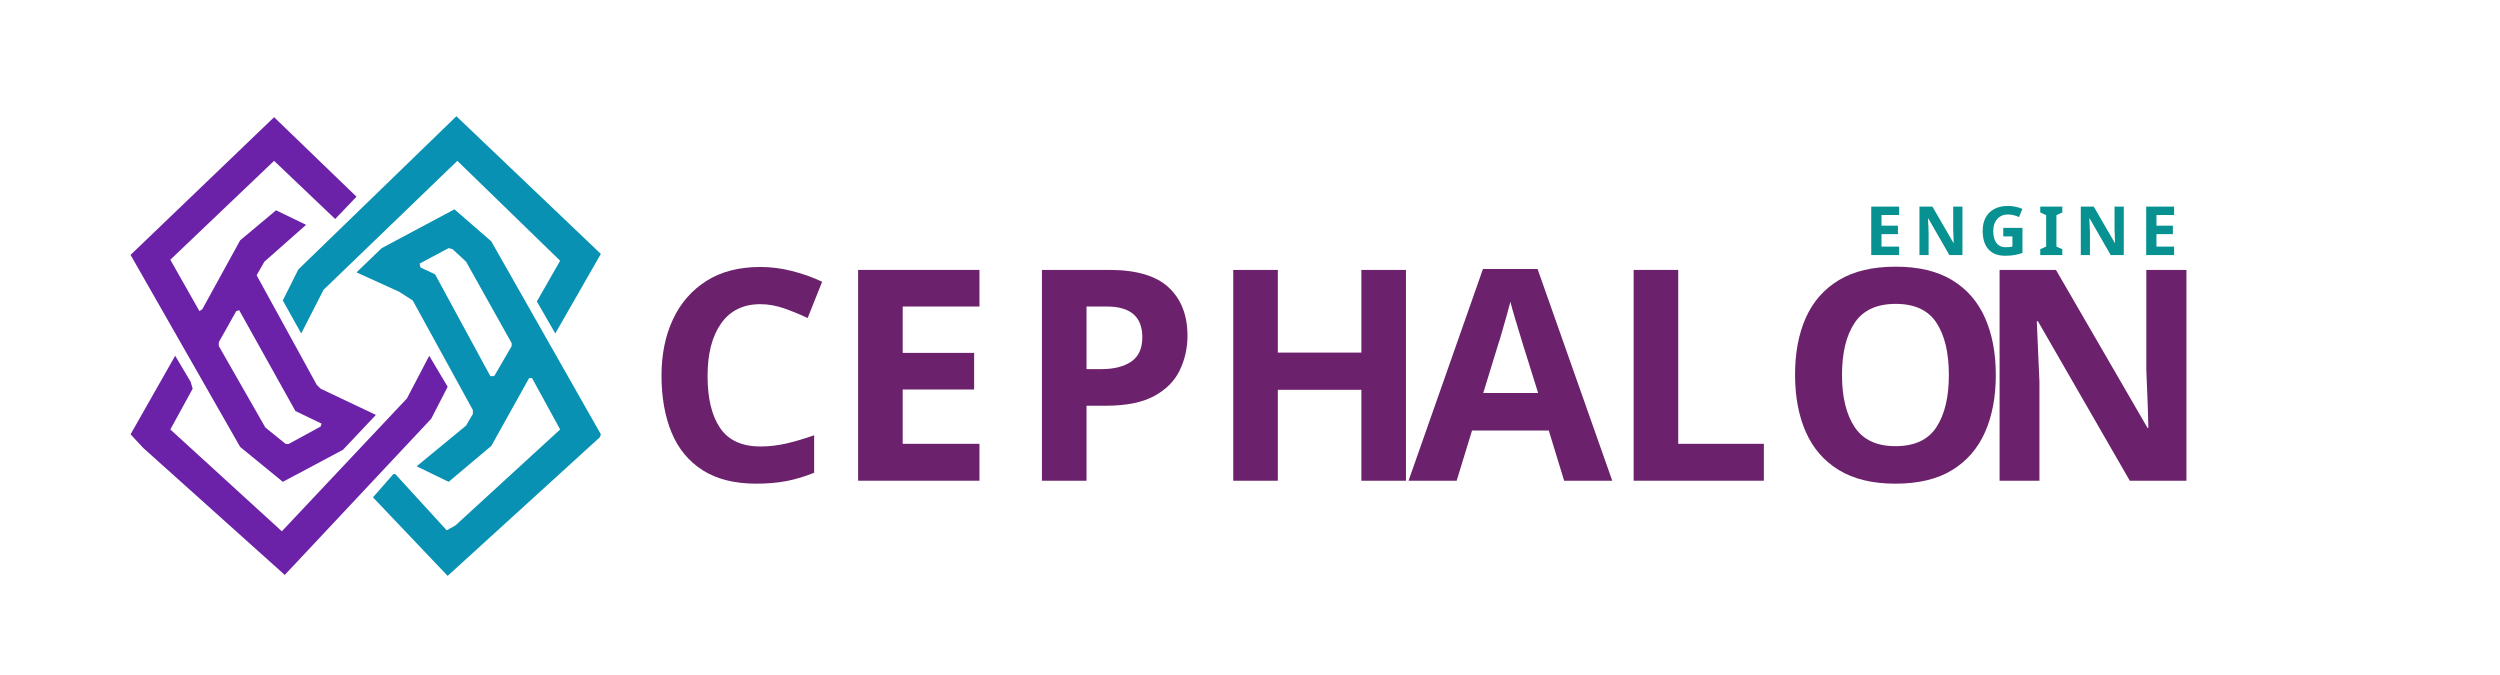
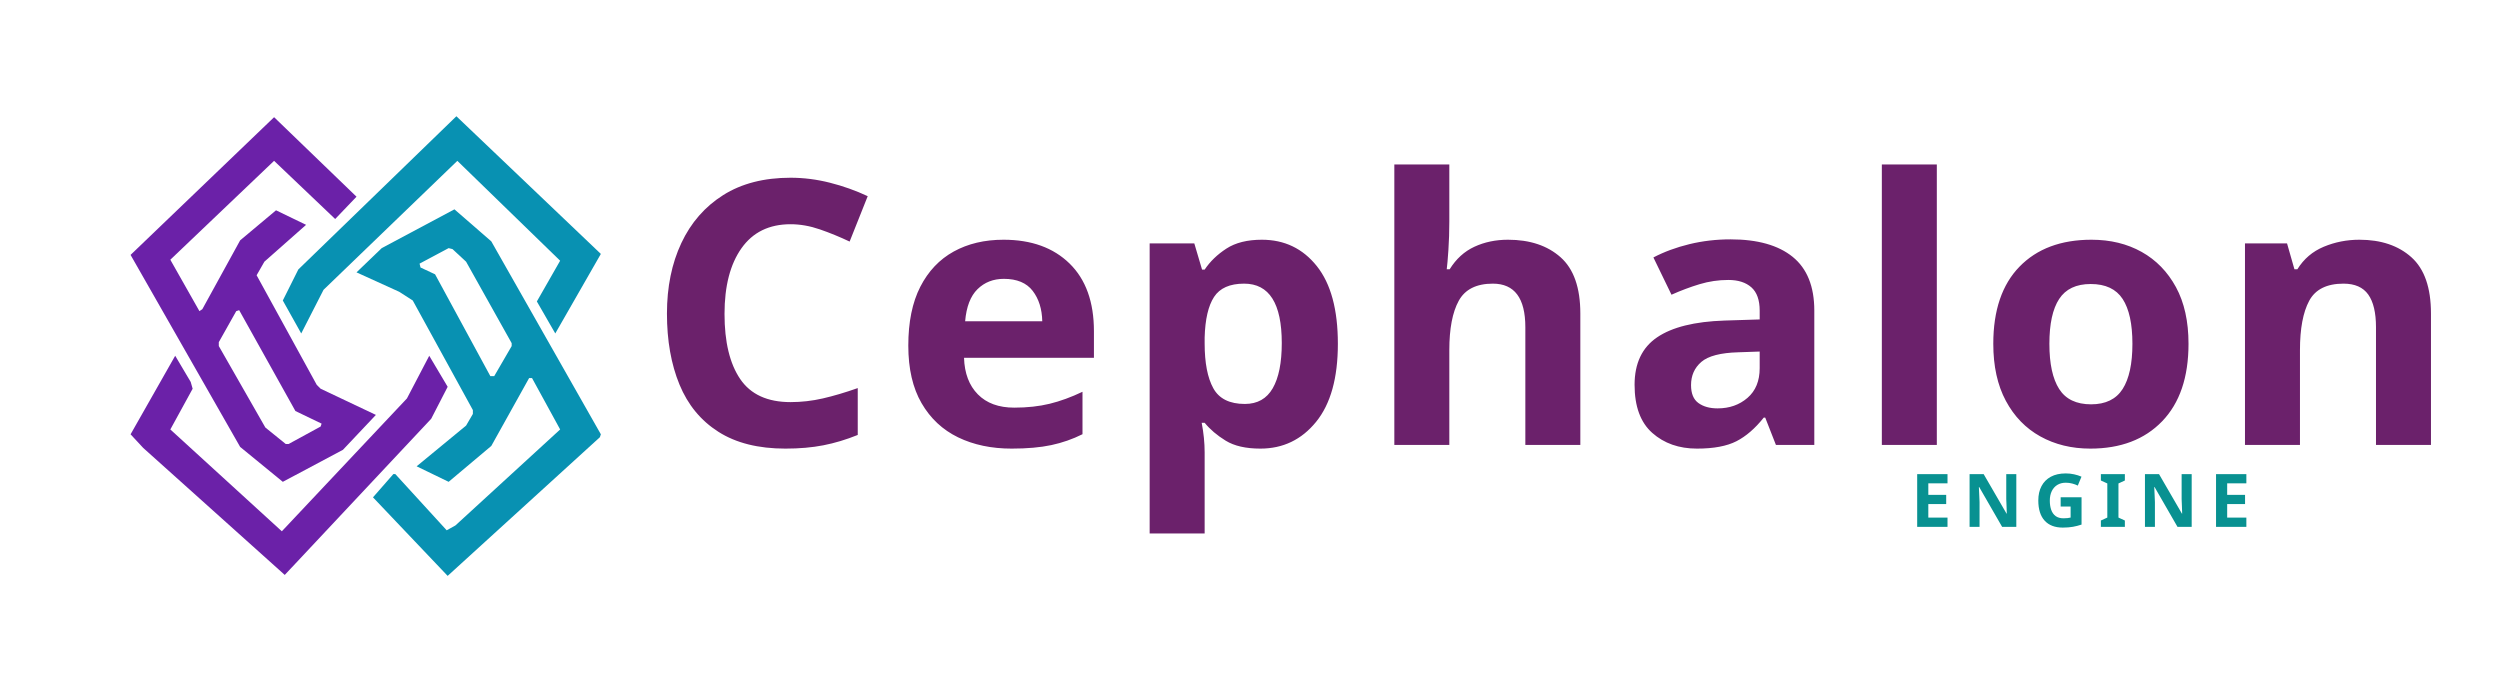
<svg xmlns="http://www.w3.org/2000/svg" id="Layer_1" data-name="Layer 1" viewBox="0 0 1693.57 457.04">
  <defs>
    <style>
      .cls-1 {
-         fill: #089191;
-         font-family: FranklinGothic-Heavy, 'Franklin Gothic Heavy';
-         font-size: 46px;
-         font-weight: 800;
-         letter-spacing: .15em;
-       }
- 
-       .cls-2 {
        fill: #6b21a8;
      }

-       .cls-2, .cls-3 {
+       .cls-1, .cls-2 {
        fill-rule: evenodd;
        stroke-width: 0px;
      }

      .cls-3 {
+         fill: #6b216b;
+         font-family: Bahnschrift-SemiBold, Bahnschrift;
+         font-size: 250px;
+         font-variation-settings: 'wght' 600, 'wdth' 100;
+         font-weight: 600;
+         letter-spacing: .03em;
+       }
+ 
+       .cls-2 {
        fill: #0891b2;
      }

      .cls-4 {
-         letter-spacing: .02em;
-       }
- 
-       .cls-5 {
-         fill: #6b216b;
-         font-family: Bahnschrift-SemiBold, Bahnschrift;
-         font-size: 200px;
-         font-variation-settings: 'wght' 600, 'wdth' 100;
-         font-weight: 600;
-       }
- 
-       .cls-6 {
-         letter-spacing: 0em;
-       }
- 
-       .cls-7 {
-         letter-spacing: .03em;
+         fill: #089191;
+         font-family: FranklinGothic-Heavy, 'Franklin Gothic Heavy';
+         font-size: 50px;
+         font-weight: 800;
+         letter-spacing: .15em;
      }
    </style>
  </defs>
-   <path class="cls-2" d="m88.45,294.21l8.54,9.2,95.91,86.06,99.19-105.76,11.17-21.68-12.48-21.02-15.11,28.9-84.74,90-75.54-68.98,15.11-27.59-1.31-4.6-10.51-17.74-30.22,53.21Zm97.22-214.81l-97.22,93.28,74.23,130.07,28.9,23.65,40.73-21.68,22.33-23.65-37.44-17.74-2.63-2.63-40.73-74.23,5.26-9.2,28.25-24.96-20.36-9.85-24.31,20.36-25.62,46.64-1.97,1.31-19.71-34.82,70.29-67,41.39,39.41,14.45-15.11-55.84-53.87Zm-25.62,131.38l1.97-.66,38.1,68.32,17.74,8.54-.66,1.97-21.68,11.82h-1.97l-13.8-11.17-31.53-55.18v-2.63l11.82-21.02Zm0,0" />
-   <path class="cls-3" d="m307.86,141.81l-49.27,26.28-17.08,16.42,28.9,13.14,9.2,5.91,40.73,74.23v2.63l-4.6,7.88-33.5,27.59,21.68,10.51,28.9-24.31,25.62-45.98h1.97l19.05,34.82-70.95,65.03-5.91,3.28-34.82-38.1h-1.31l-13.8,15.77,50.58,53.21,103.13-93.94.66-1.97-74.23-130.72-24.96-21.68Zm-3.94,26.28l2.63.66,9.2,8.54,30.87,55.18v1.97l-11.82,20.36h-2.63l-37.44-68.98-9.85-4.6-.66-2.63,19.71-10.51Zm103.13,3.94l-97.88-93.28-107.08,103.79-10.51,21.02,12.48,22.33,15.11-29.56,90.65-87.37,69.63,67.66-15.77,27.59,12.48,21.68,30.87-53.87Zm0,0" />
-   <text class="cls-1" transform="translate(1263.49 172.81)">
+   <path class="cls-1" d="m88.45,294.21l8.54,9.2,95.91,86.06,99.19-105.76,11.17-21.68-12.48-21.02-15.11,28.9-84.74,90-75.54-68.98,15.11-27.59-1.31-4.6-10.51-17.74-30.22,53.21Zm97.22-214.81l-97.22,93.28,74.23,130.07,28.9,23.65,40.73-21.68,22.33-23.65-37.44-17.74-2.63-2.63-40.73-74.23,5.26-9.2,28.25-24.96-20.36-9.85-24.31,20.36-25.62,46.64-1.97,1.31-19.71-34.82,70.29-67,41.39,39.41,14.45-15.11-55.84-53.87Zm-25.62,131.38l1.97-.66,38.1,68.32,17.74,8.54-.66,1.97-21.68,11.82h-1.97l-13.8-11.17-31.53-55.18v-2.63l11.82-21.02Zm0,0" />
+   <path class="cls-2" d="m307.86,141.81l-49.27,26.28-17.08,16.42,28.9,13.14,9.2,5.91,40.73,74.23v2.63l-4.6,7.88-33.5,27.59,21.68,10.51,28.9-24.31,25.62-45.98h1.97l19.05,34.82-70.95,65.03-5.91,3.28-34.82-38.1h-1.31l-13.8,15.77,50.58,53.21,103.13-93.94.66-1.97-74.23-130.72-24.96-21.68Zm-3.94,26.28l2.63.66,9.2,8.54,30.87,55.18v1.97l-11.82,20.36h-2.63l-37.44-68.98-9.85-4.6-.66-2.63,19.71-10.51Zm103.13,3.94l-97.88-93.28-107.08,103.79-10.51,21.02,12.48,22.33,15.11-29.56,90.65-87.37,69.63,67.66-15.77,27.59,12.48,21.68,30.87-53.87Zm0,0" />
+   <text class="cls-3" transform="translate(437.31 301.4)">
+     <tspan x="0" y="0">Cephalon</tspan>
+   </text>
+   <text class="cls-4" transform="translate(1294.25 356.91)">
    <tspan x="0" y="0">ENGINE</tspan>
  </text>
-   <text class="cls-5" transform="translate(436.53 325.65)">
-     <tspan class="cls-4" x="0" y="0">C</tspan>
-     <tspan class="cls-7" x="126.78" y="0">E</tspan>
-     <tspan class="cls-4" x="251.31" y="0">PH</tspan>
-     <tspan class="cls-7" x="517.66" y="0">A</tspan>
-     <tspan class="cls-6" x="652.15" y="0">L</tspan>
-     <tspan class="cls-4" x="767.89" y="0">O</tspan>
-     <tspan class="cls-7" x="900.04" y="0">N</tspan>
-   </text>
</svg>
